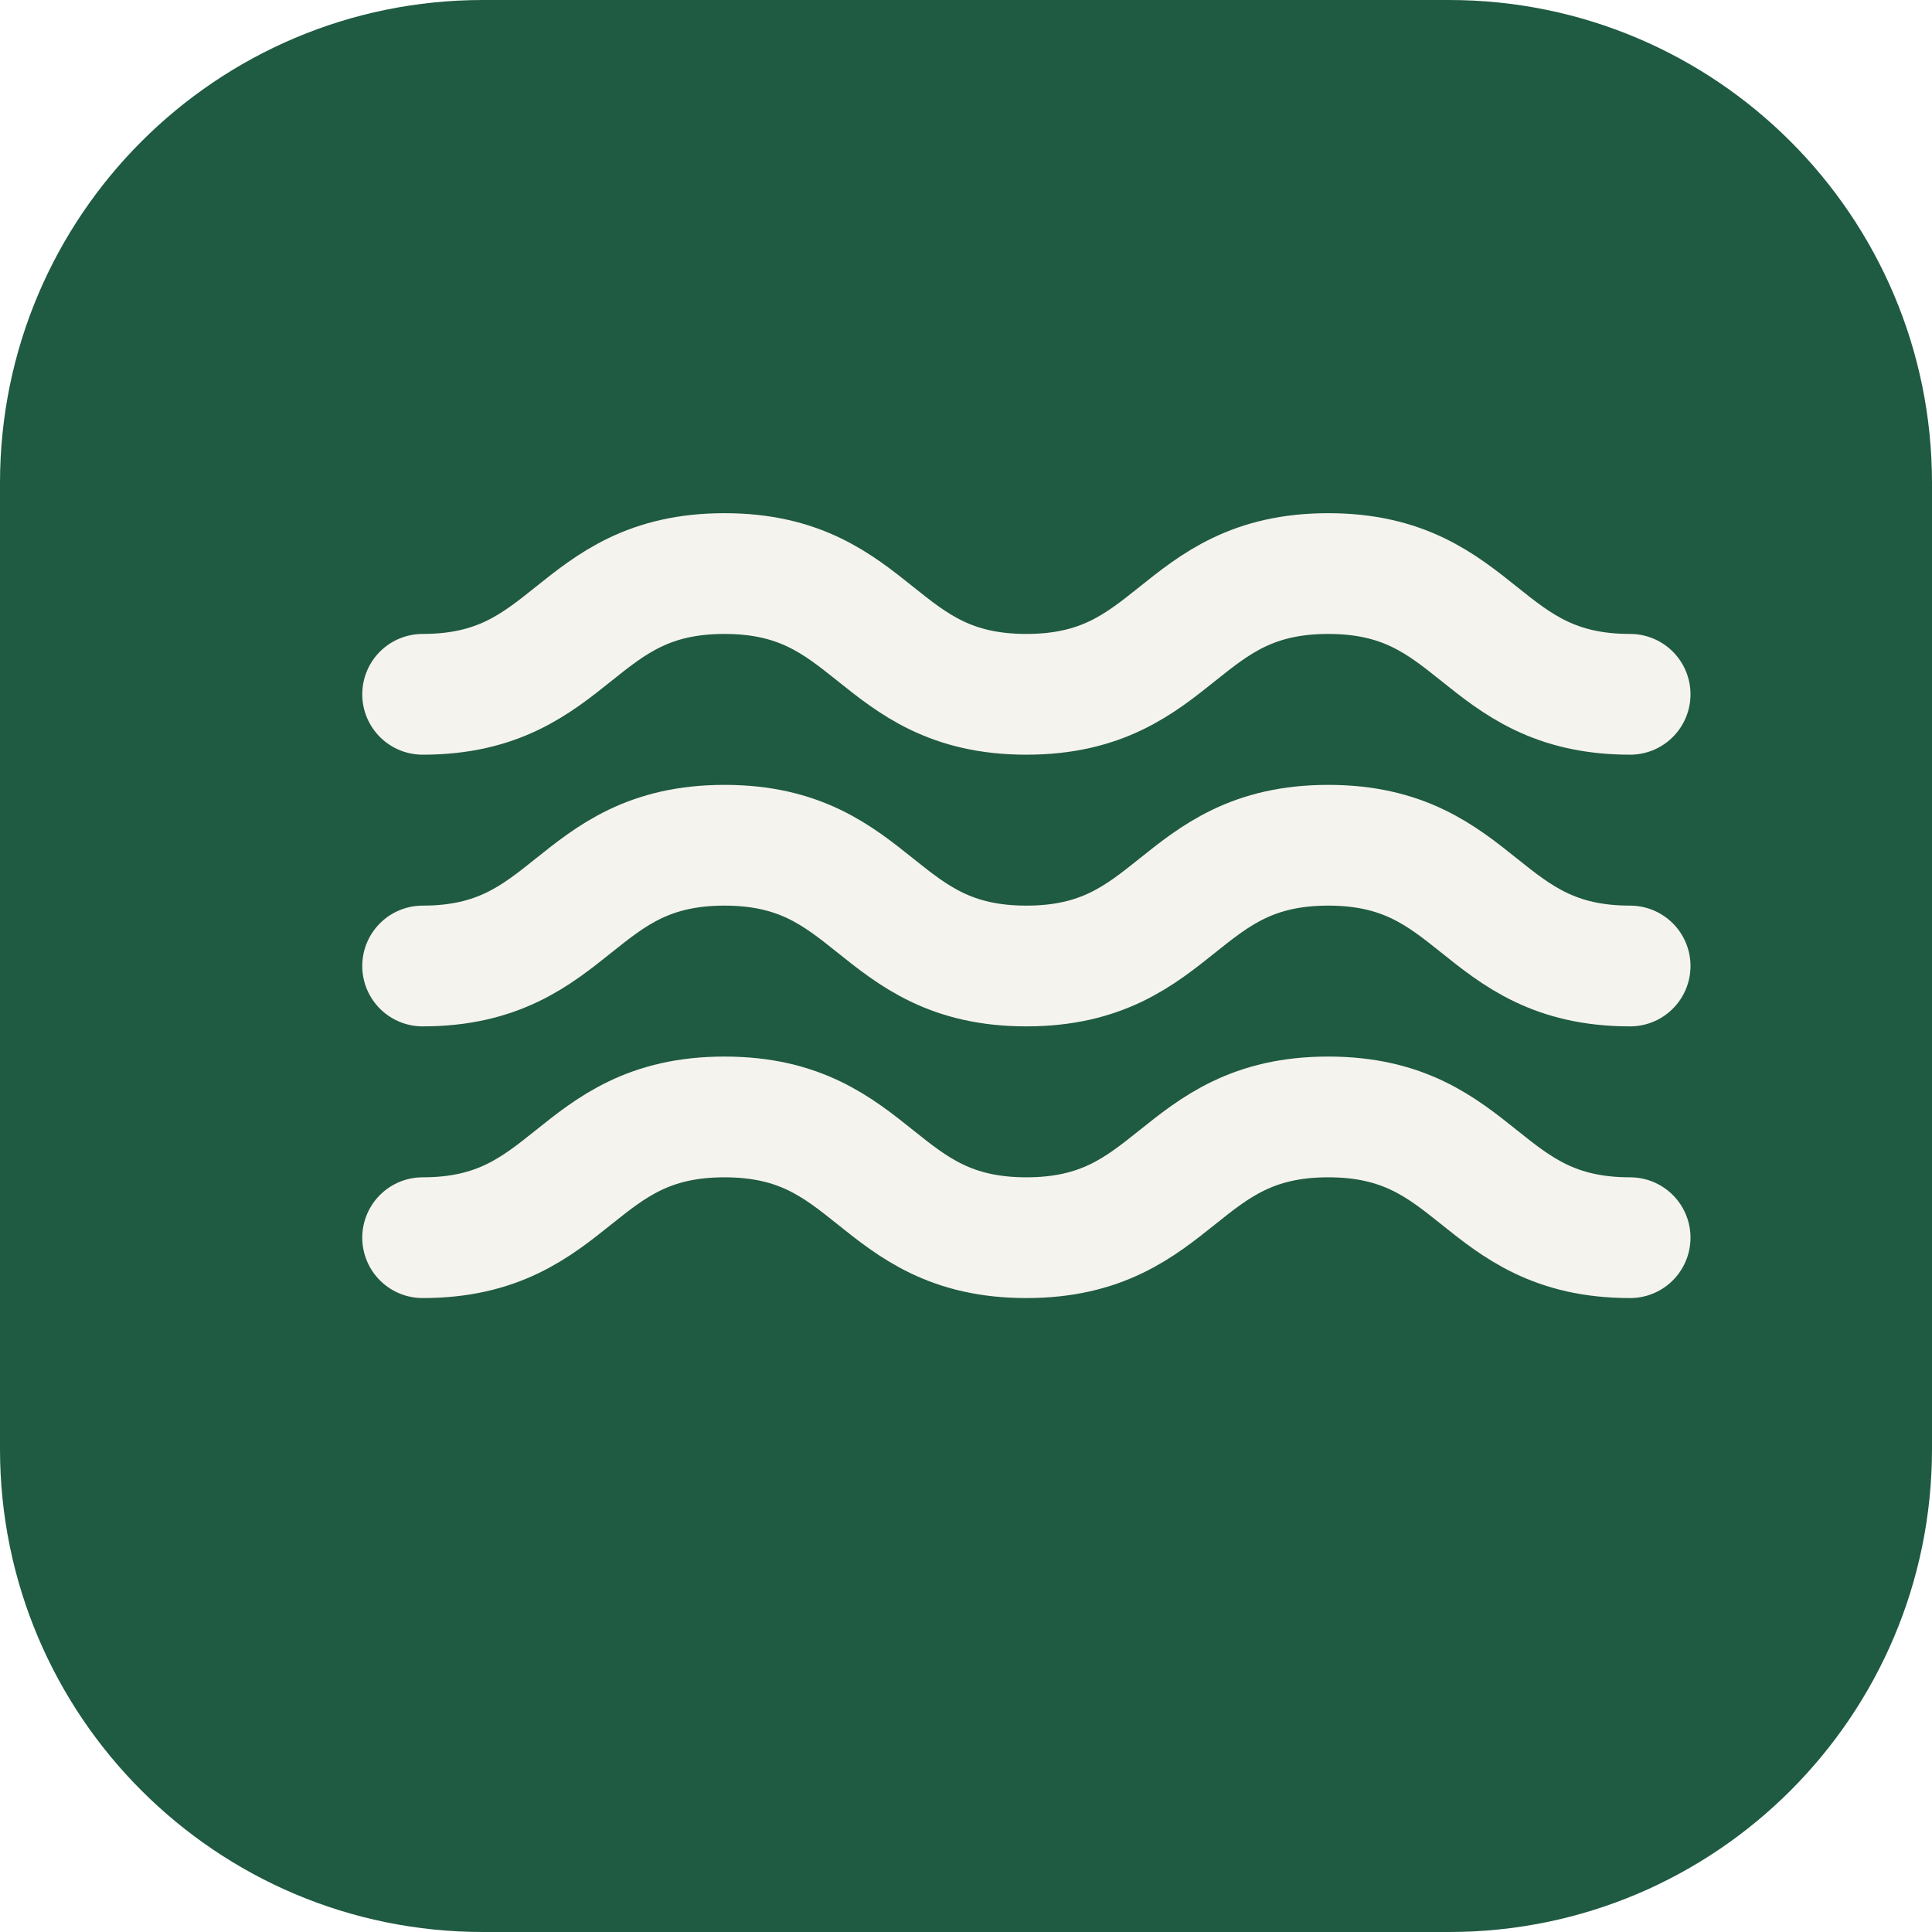
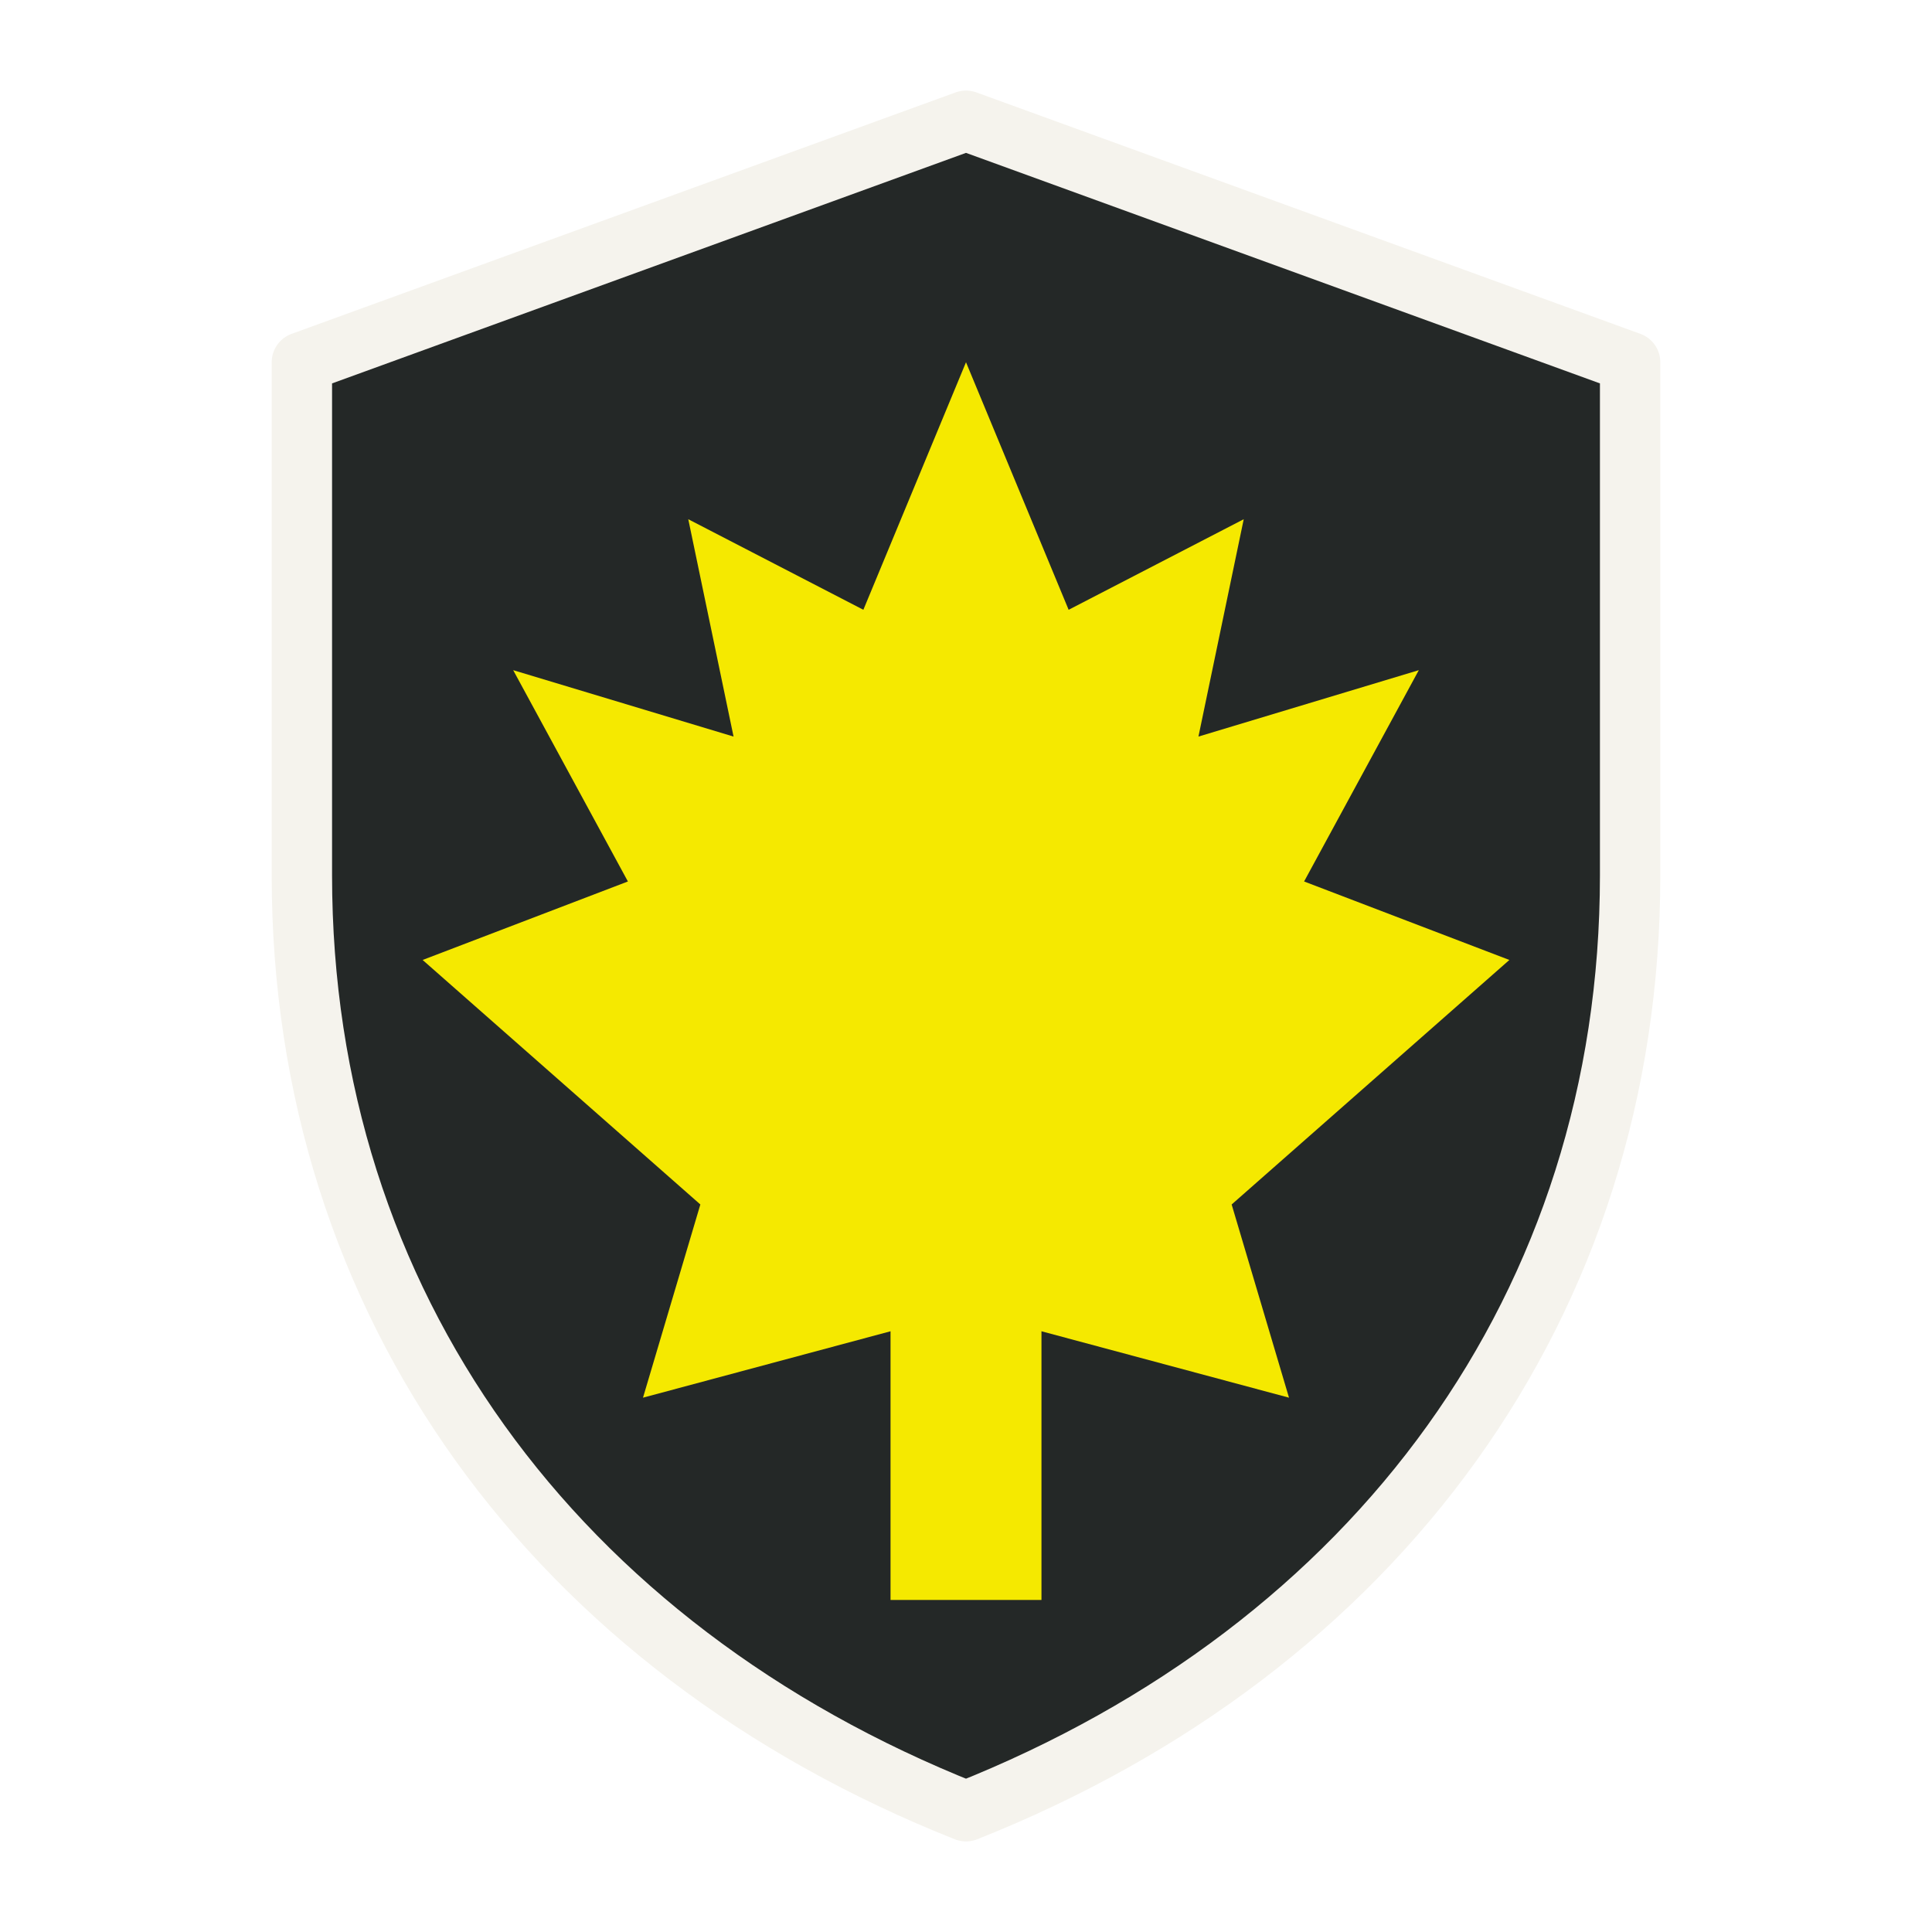
- <svg xmlns="http://www.w3.org/2000/svg" viewBox="0 0 64 64" role="img" aria-label="True North Map">
-   <rect width="64" height="64" rx="16" fill="#1f5a43" />
-   <path d="M14 23c5 0 5-4 10-4s5 4 10 4 5-4 10-4 5 4 10 4" fill="none" stroke="#f5f3ed" stroke-width="4" stroke-linecap="round" />
-   <path d="M14 32c5 0 5-4 10-4s5 4 10 4 5-4 10-4 5 4 10 4" fill="none" stroke="#f5f3ed" stroke-width="4" stroke-linecap="round" />
-   <path d="M14 41c5 0 5-4 10-4s5 4 10 4 5-4 10-4 5 4 10 4" fill="none" stroke="#f5f3ed" stroke-width="4" stroke-linecap="round" />
+ <svg xmlns="http://www.w3.org/2000/svg" viewBox="0 0 64 64" role="img" aria-label="True North Map shield with maple leaf">
+   <path d="M32 4 54 12v17c0 14.2-8.4 25.6-22 31C18.4 54.6 10 43.2 10 29V12L32 4Z" fill="#242827" stroke="#f5f3ed" stroke-width="2" stroke-linejoin="round" />
+   <path d="m32 12 3.4 8.2 5.8-3-1.5 7.2 7.3-2.2-3.8 7 6.8 2.6-9.2 8.1 1.9 6.4-8.2-2.2V53h-5V44.1l-8.2 2.2 1.9-6.4-9.2-8.1 6.8-2.6-3.8-7 7.3 2.2-1.5-7.2 5.8 3L32 12Z" fill="#f5e900" />
</svg>
